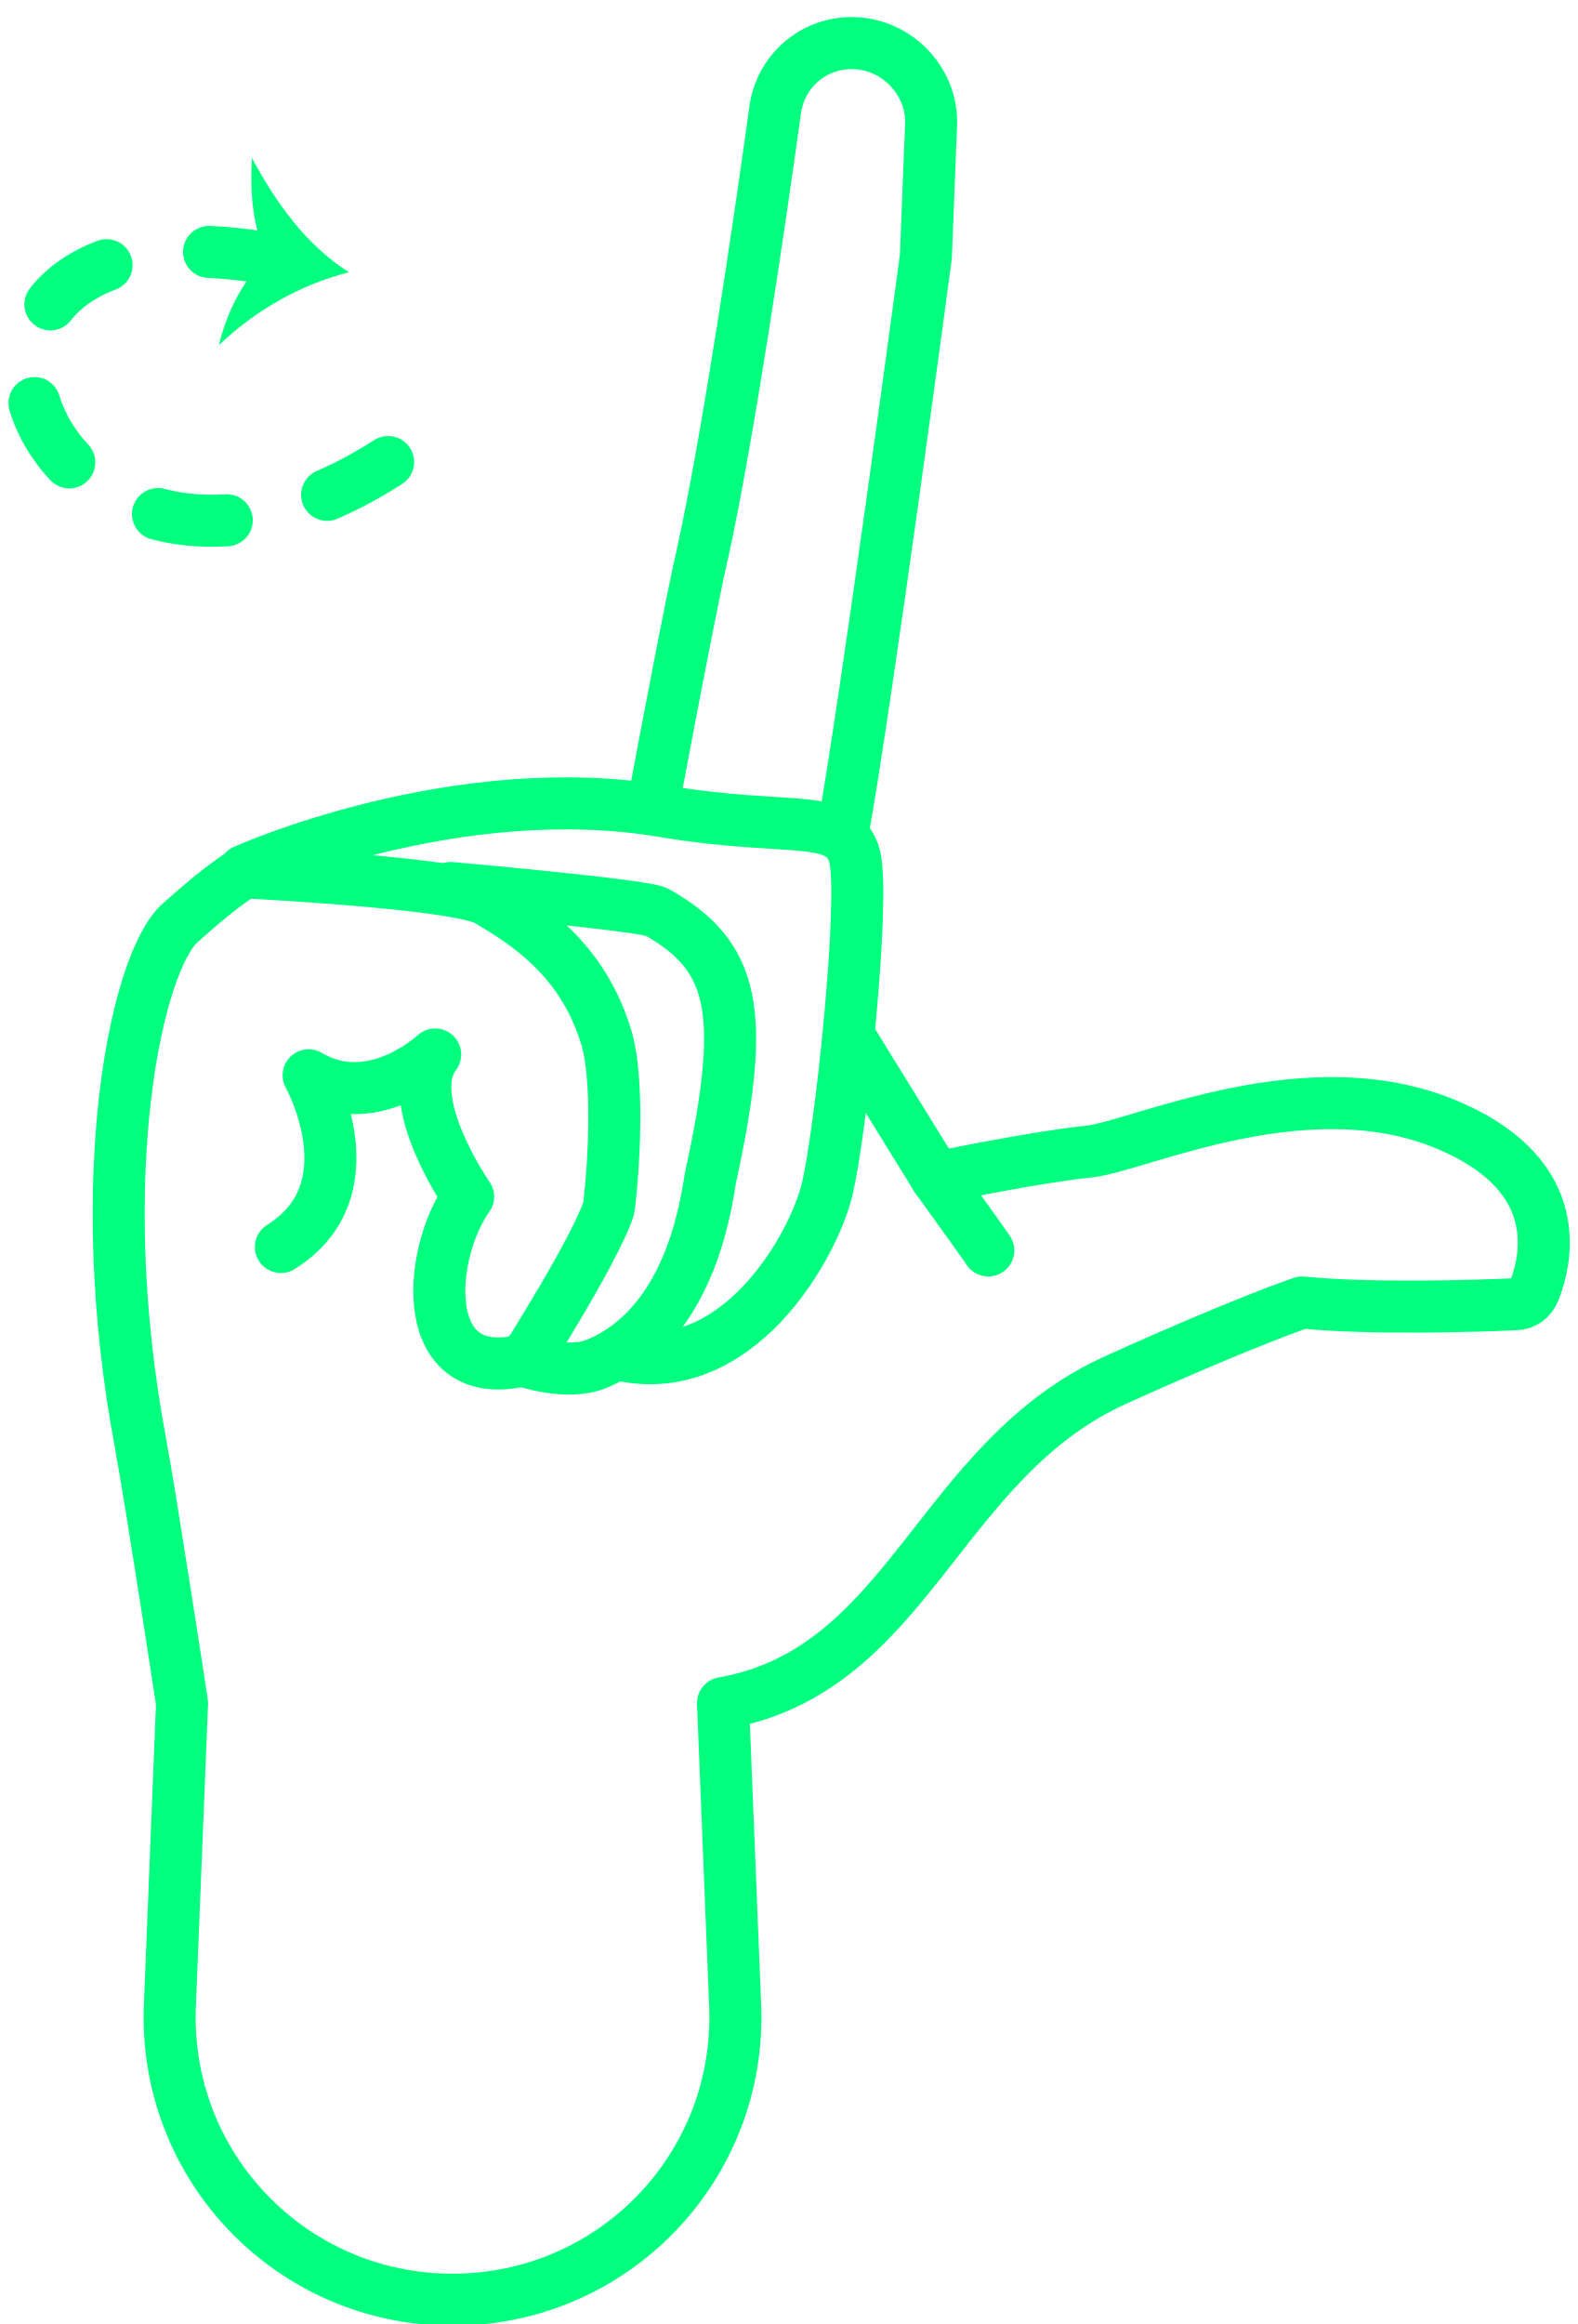
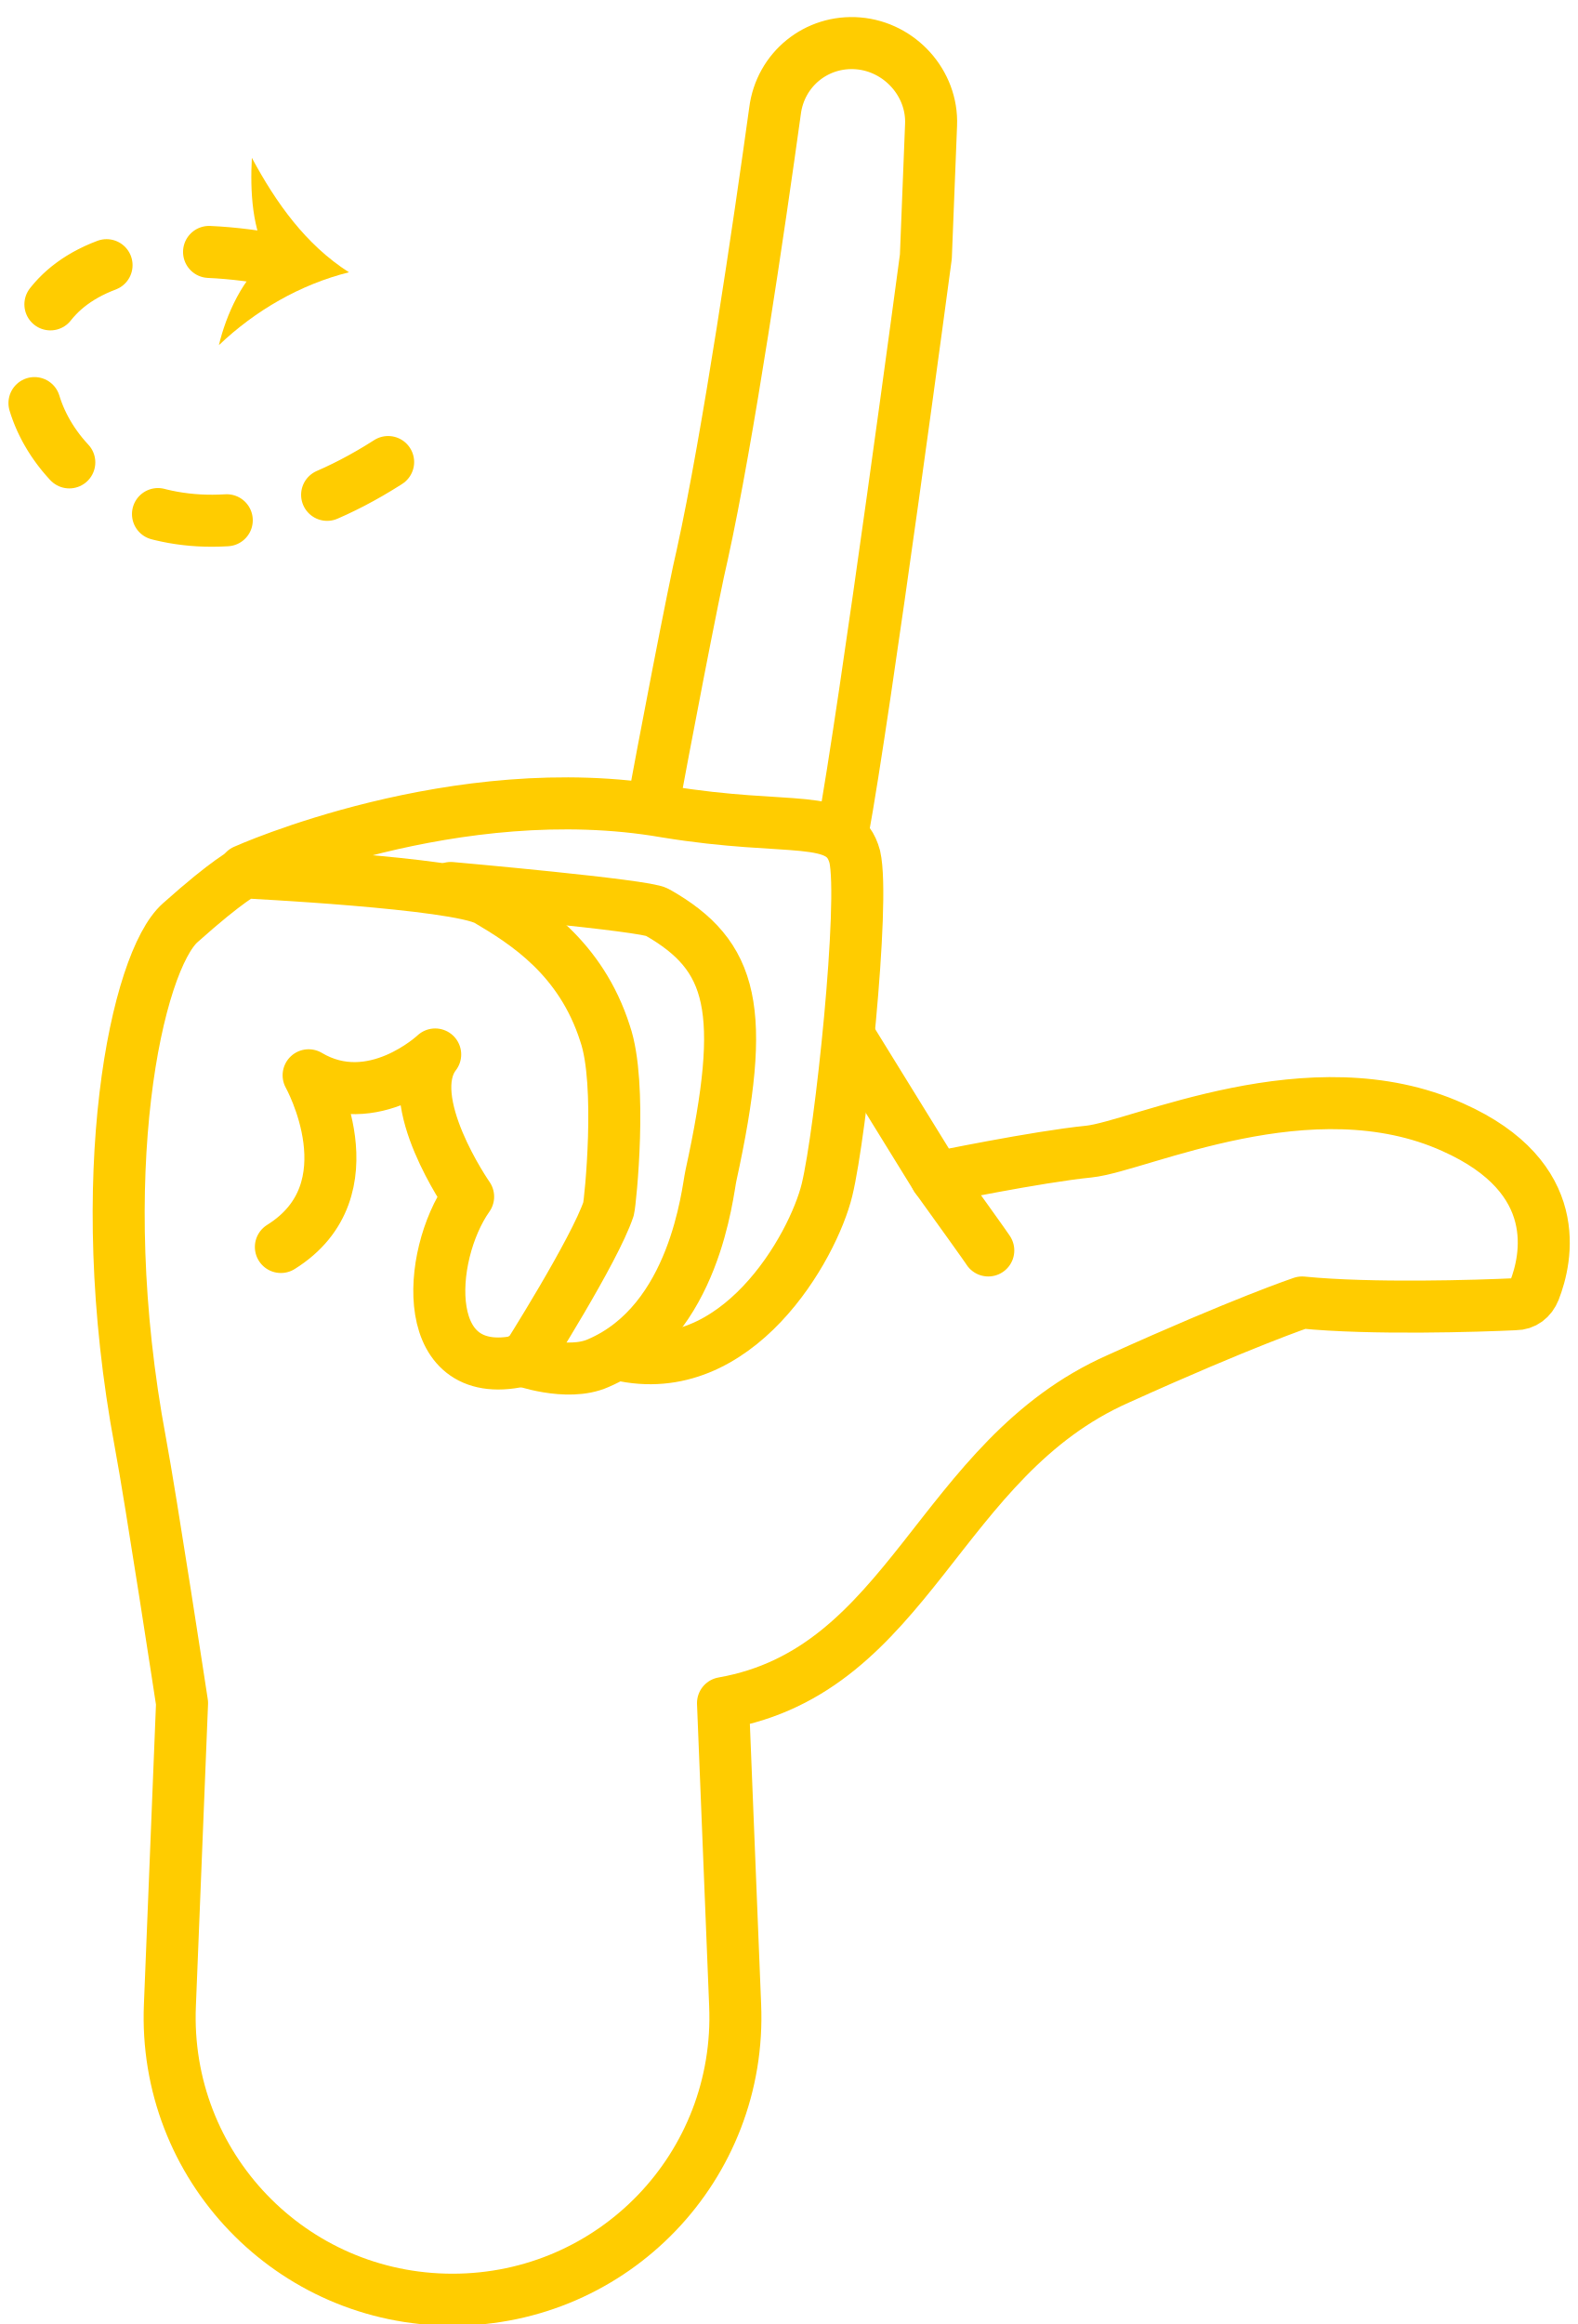
<svg xmlns="http://www.w3.org/2000/svg" width="91" height="134" viewBox="0 0 91 134" fill="none">
-   <path d="M16.026 15C-10.374 10.1 3.526 43.7 26.526 23.5" stroke="#00FF7F" stroke-width="3" stroke-linecap="round" stroke-linejoin="round" stroke-dasharray="4 6" />
-   <path d="M15.526 14.9C14.026 15.9 13.026 18.2 12.626 19.9C14.726 17.9 17.326 16.4 20.126 15.7C17.626 14.1 15.926 11.7 14.526 9.1C14.426 11 14.526 13.3 15.526 14.9Z" fill="#00FF7F" />
-   <path d="M14.1 50.2C14.1 50.2 26.3 44.7 38.4 46.8C45.7 48 48.6 46.8 49.3 49.4C49.9 52 48.5 65.3 47.7 68.6C46.9 71.9 42.5 79.7 35.7 78.1" stroke="#00FF7F" stroke-width="3" stroke-miterlimit="10" stroke-linecap="round" stroke-linejoin="round" />
-   <path d="M26 51.2C26 51.2 37.3 52.2 37.9 52.6C42.3 55.1 43.1 58.2 41 67.8C40.8 68.7 40.1 76.2 34.5 78.6C32.7 79.4 30 78.4 30 78.4" stroke="#00FF7F" stroke-width="3" stroke-miterlimit="10" stroke-linecap="round" stroke-linejoin="round" />
-   <path d="M57 72.1C57 72.1 57.1 72.2 54 67.9" stroke="#00FF7F" stroke-width="3" stroke-miterlimit="10" stroke-linecap="round" stroke-linejoin="round" />
-   <path d="M37.7 46.3C38.1 44 40.1 33.6 40.5 32C42 25.2 43.8 12.9 44.7 6.4C45 4 47.1 2.3 49.5 2.5C51.9 2.7 53.8 4.8 53.7 7.2L53.4 14.8C53.4 14.8 49.9 41 48.6 48" stroke="#00FF7F" stroke-width="3" stroke-miterlimit="10" stroke-linecap="round" stroke-linejoin="round" />
-   <path d="M49 59.8L54 67.9C54 67.9 59.8 66.7 62.8 66.4C65.7 66.1 75.6 61.3 83.8 65C90.3 67.9 89.2 72.6 88.5 74.4C88.3 74.9 87.9 75.2 87.4 75.2C85.3 75.3 79.1 75.5 75.1 75.1C75.1 75.1 71.8 76.2 64.5 79.5C54.1 84.1 52.5 96.3 41.7 98.2L42.4 115.6C42.8 124.9 35.4 132.6 26.1 132.6C16.8 132.6 9.4 124.9 9.8 115.6L10.5 98.2C10.5 98.2 8.7 86.4 8.1 83.2C5.2 67.7 7.9 55.4 10.4 53.2C13.2 50.7 14.1 50.3 14.1 50.3C14.1 50.3 26.3 50.9 28.1 51.9C30.3 53.2 33.5 55.2 34.9 59.6C35.9 62.5 35.2 69.3 35.1 69.7C34.3 72.1 30.3 78.4 30.3 78.4C24.1 80 24.6 72.4 27 69C27 69 23.1 63.4 25.1 60.8C25.1 60.8 21.5 64.2 17.8 62C17.8 62 21.5 68.6 16.2 71.9" stroke="#00FF7F" stroke-width="3" stroke-miterlimit="10" stroke-linecap="round" stroke-linejoin="round" />
+   <path d="M16.026 15C-10.374 10.1 3.526 43.7 26.526 23.5" stroke="#ffcc00" stroke-width="3" stroke-linecap="round" stroke-linejoin="round" stroke-dasharray="4 6" />
+   <path d="M15.526 14.9C14.026 15.9 13.026 18.2 12.626 19.9C14.726 17.9 17.326 16.4 20.126 15.7C17.626 14.1 15.926 11.7 14.526 9.1C14.426 11 14.526 13.3 15.526 14.9Z" fill="#ffcc00" />
+   <path d="M14.1 50.2C14.1 50.2 26.3 44.7 38.4 46.8C45.7 48 48.6 46.8 49.3 49.4C49.9 52 48.5 65.3 47.7 68.6C46.9 71.9 42.5 79.7 35.7 78.1" stroke="#ffcc00" stroke-width="3" stroke-miterlimit="10" stroke-linecap="round" stroke-linejoin="round" />
+   <path d="M26 51.2C26 51.2 37.3 52.2 37.9 52.6C42.3 55.1 43.1 58.2 41 67.8C40.8 68.7 40.1 76.2 34.5 78.6C32.7 79.4 30 78.4 30 78.4" stroke="#ffcc00" stroke-width="3" stroke-miterlimit="10" stroke-linecap="round" stroke-linejoin="round" />
+   <path d="M57 72.1C57 72.1 57.1 72.2 54 67.9" stroke="#ffcc00" stroke-width="3" stroke-miterlimit="10" stroke-linecap="round" stroke-linejoin="round" />
+   <path d="M37.7 46.3C38.1 44 40.1 33.6 40.5 32C42 25.2 43.8 12.9 44.7 6.4C45 4 47.1 2.3 49.5 2.5C51.9 2.7 53.8 4.8 53.7 7.2L53.4 14.8C53.4 14.8 49.9 41 48.6 48" stroke="#ffcc00" stroke-width="3" stroke-miterlimit="10" stroke-linecap="round" stroke-linejoin="round" />
+   <path d="M49 59.8L54 67.9C54 67.9 59.8 66.7 62.8 66.4C65.7 66.1 75.6 61.3 83.8 65C90.3 67.9 89.2 72.6 88.5 74.4C88.3 74.9 87.9 75.2 87.4 75.2C85.3 75.3 79.1 75.5 75.1 75.1C75.1 75.1 71.8 76.2 64.5 79.5C54.1 84.1 52.5 96.3 41.7 98.2L42.4 115.6C42.8 124.9 35.4 132.6 26.1 132.6C16.8 132.6 9.4 124.9 9.8 115.6L10.5 98.2C10.5 98.2 8.7 86.4 8.1 83.2C5.2 67.7 7.9 55.4 10.4 53.2C13.2 50.7 14.1 50.3 14.1 50.3C14.1 50.3 26.3 50.9 28.1 51.9C30.3 53.2 33.5 55.2 34.9 59.6C35.9 62.5 35.2 69.3 35.1 69.7C34.3 72.1 30.3 78.4 30.3 78.4C24.1 80 24.6 72.4 27 69C27 69 23.1 63.4 25.1 60.8C25.1 60.8 21.5 64.2 17.8 62C17.8 62 21.5 68.6 16.2 71.9" stroke="#ffcc00" stroke-width="3" stroke-miterlimit="10" stroke-linecap="round" stroke-linejoin="round" />
</svg>
